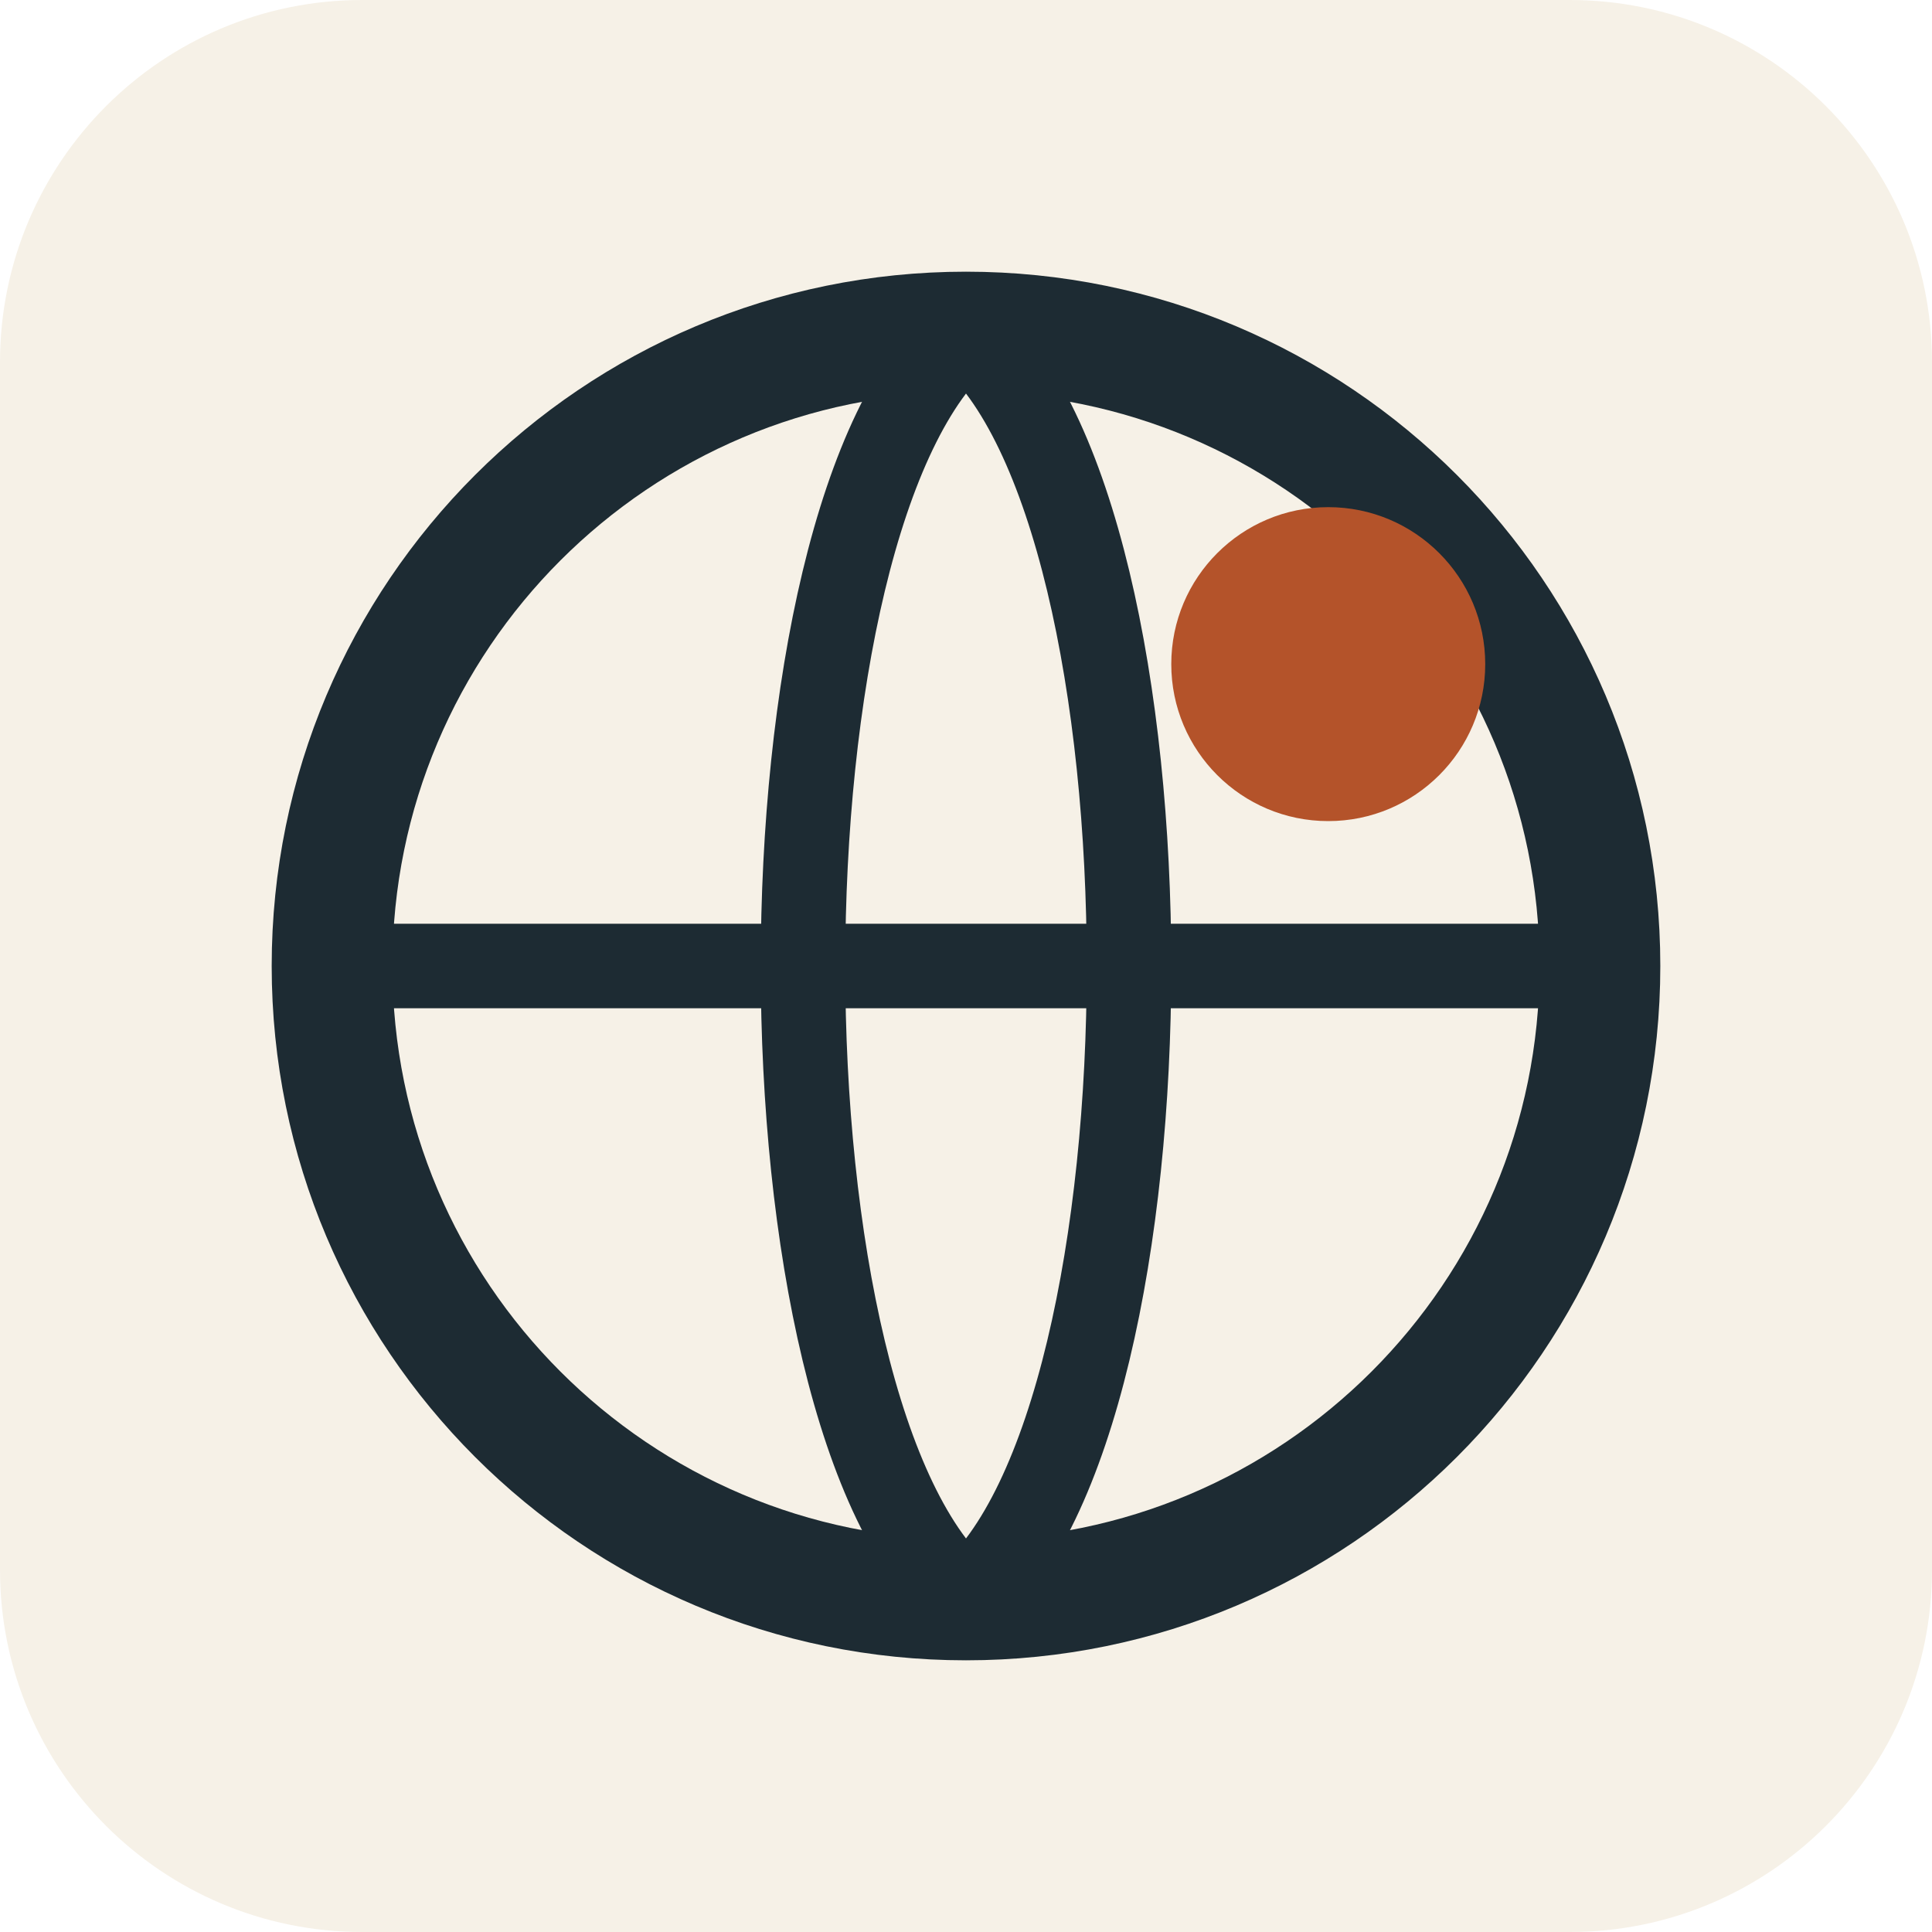
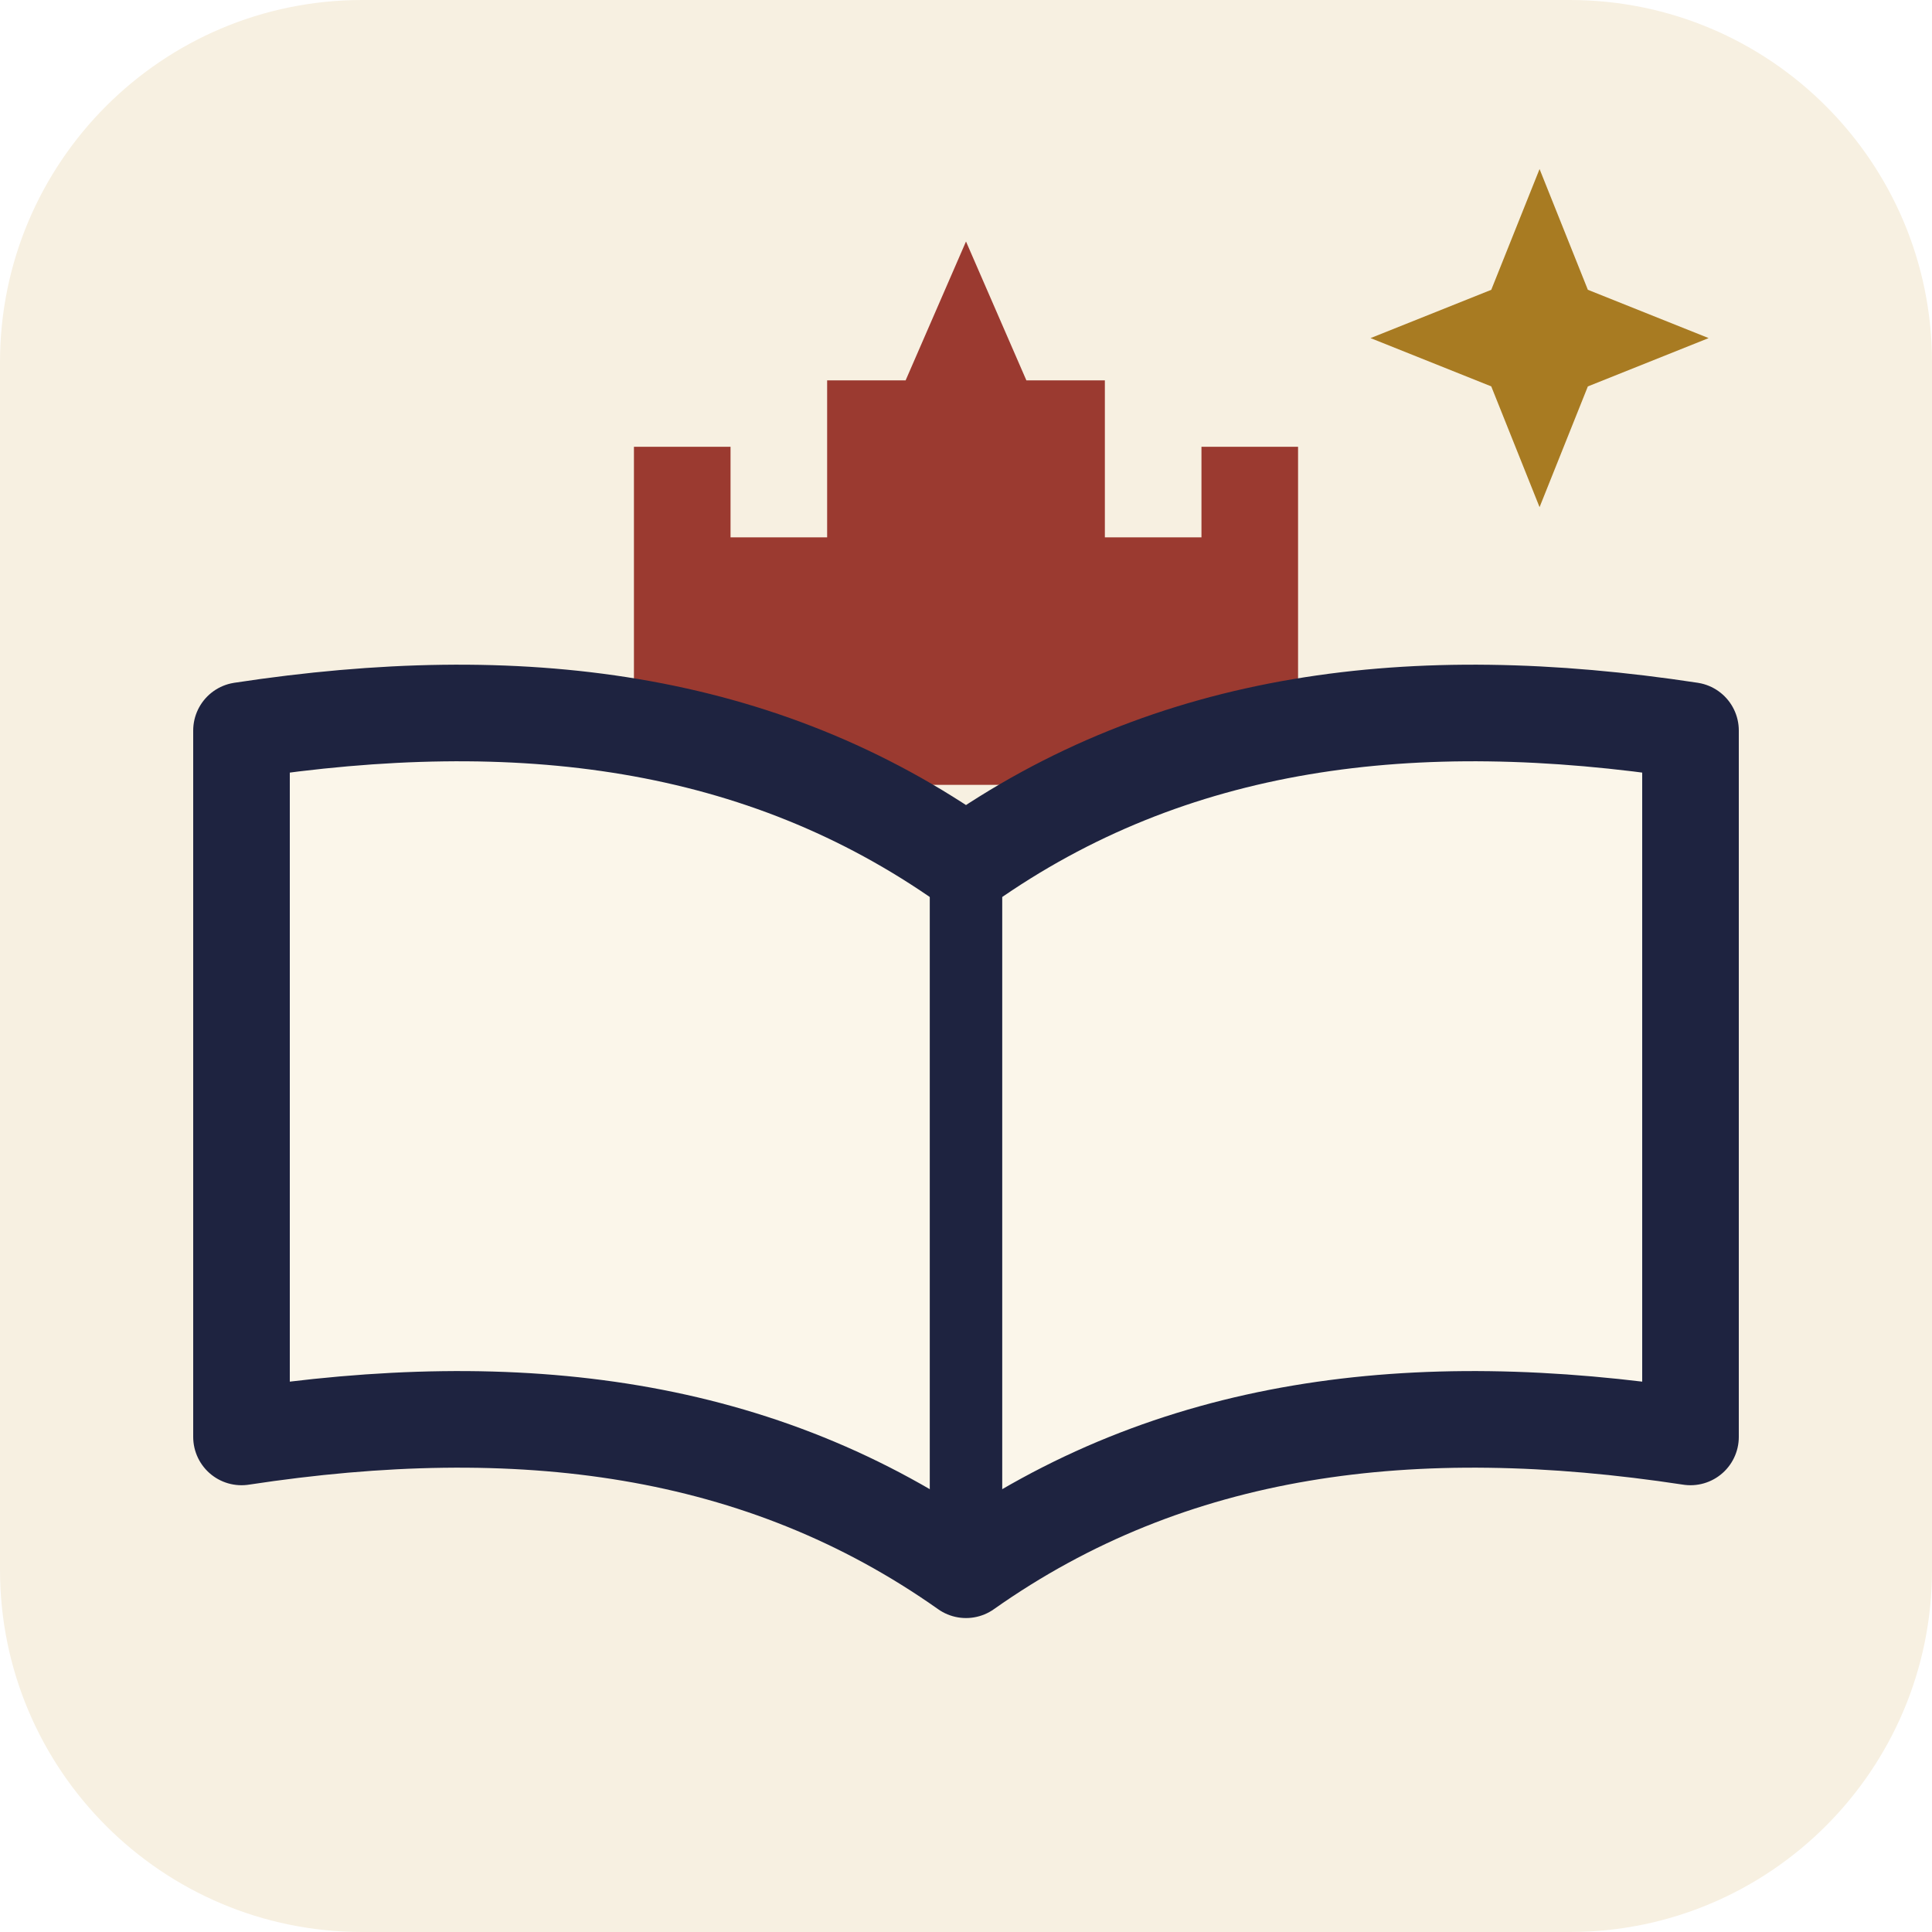
<svg xmlns="http://www.w3.org/2000/svg" viewBox="0 0 32 32">
-   <rect width="32" height="32" rx="6" fill="#f6f1e7" />
-   <circle cx="16" cy="16" r="10.5" fill="none" stroke="#1d2b33" stroke-width="2" />
-   <path d="M5.5 16h21M16 5.5c3.6 3 3.6 18 0 21M16 5.5c-3.6 3-3.6 18 0 21" fill="none" stroke="#1d2b33" stroke-width="1.4" />
-   <circle cx="22" cy="11" r="2.6" fill="#b4532a" />
+   <rect width="32" height="32" rx="6" fill="#f7f0e1" />
+   <path d="M10.5 13V7.4h1.6v1.5h1.6V6.3h1.3L16 4l1 2.3h1.3v2.6h1.6V7.4h1.6V13z" fill="#9b3a30" />
+   <path d="M16 26c-3.4-2.4-7.4-2.9-12-2.2V12.1c4.6-.7 8.6-.2 12 2.2 3.4-2.4 7.4-2.9 12-2.2v11.7c-4.6-.7-8.6-.2-12 2.2z" fill="#fbf6ea" stroke="#1e2340" stroke-width="1.6" stroke-linejoin="round" />
+   <path d="M16 14.3V26" stroke="#1e2340" stroke-width="1.2" />
+   <path d="M25.5 2.8l.8 2 2 .8-2 .8-.8 2-.8-2-2-.8 2-.8z" fill="#a87b22" />
</svg>
